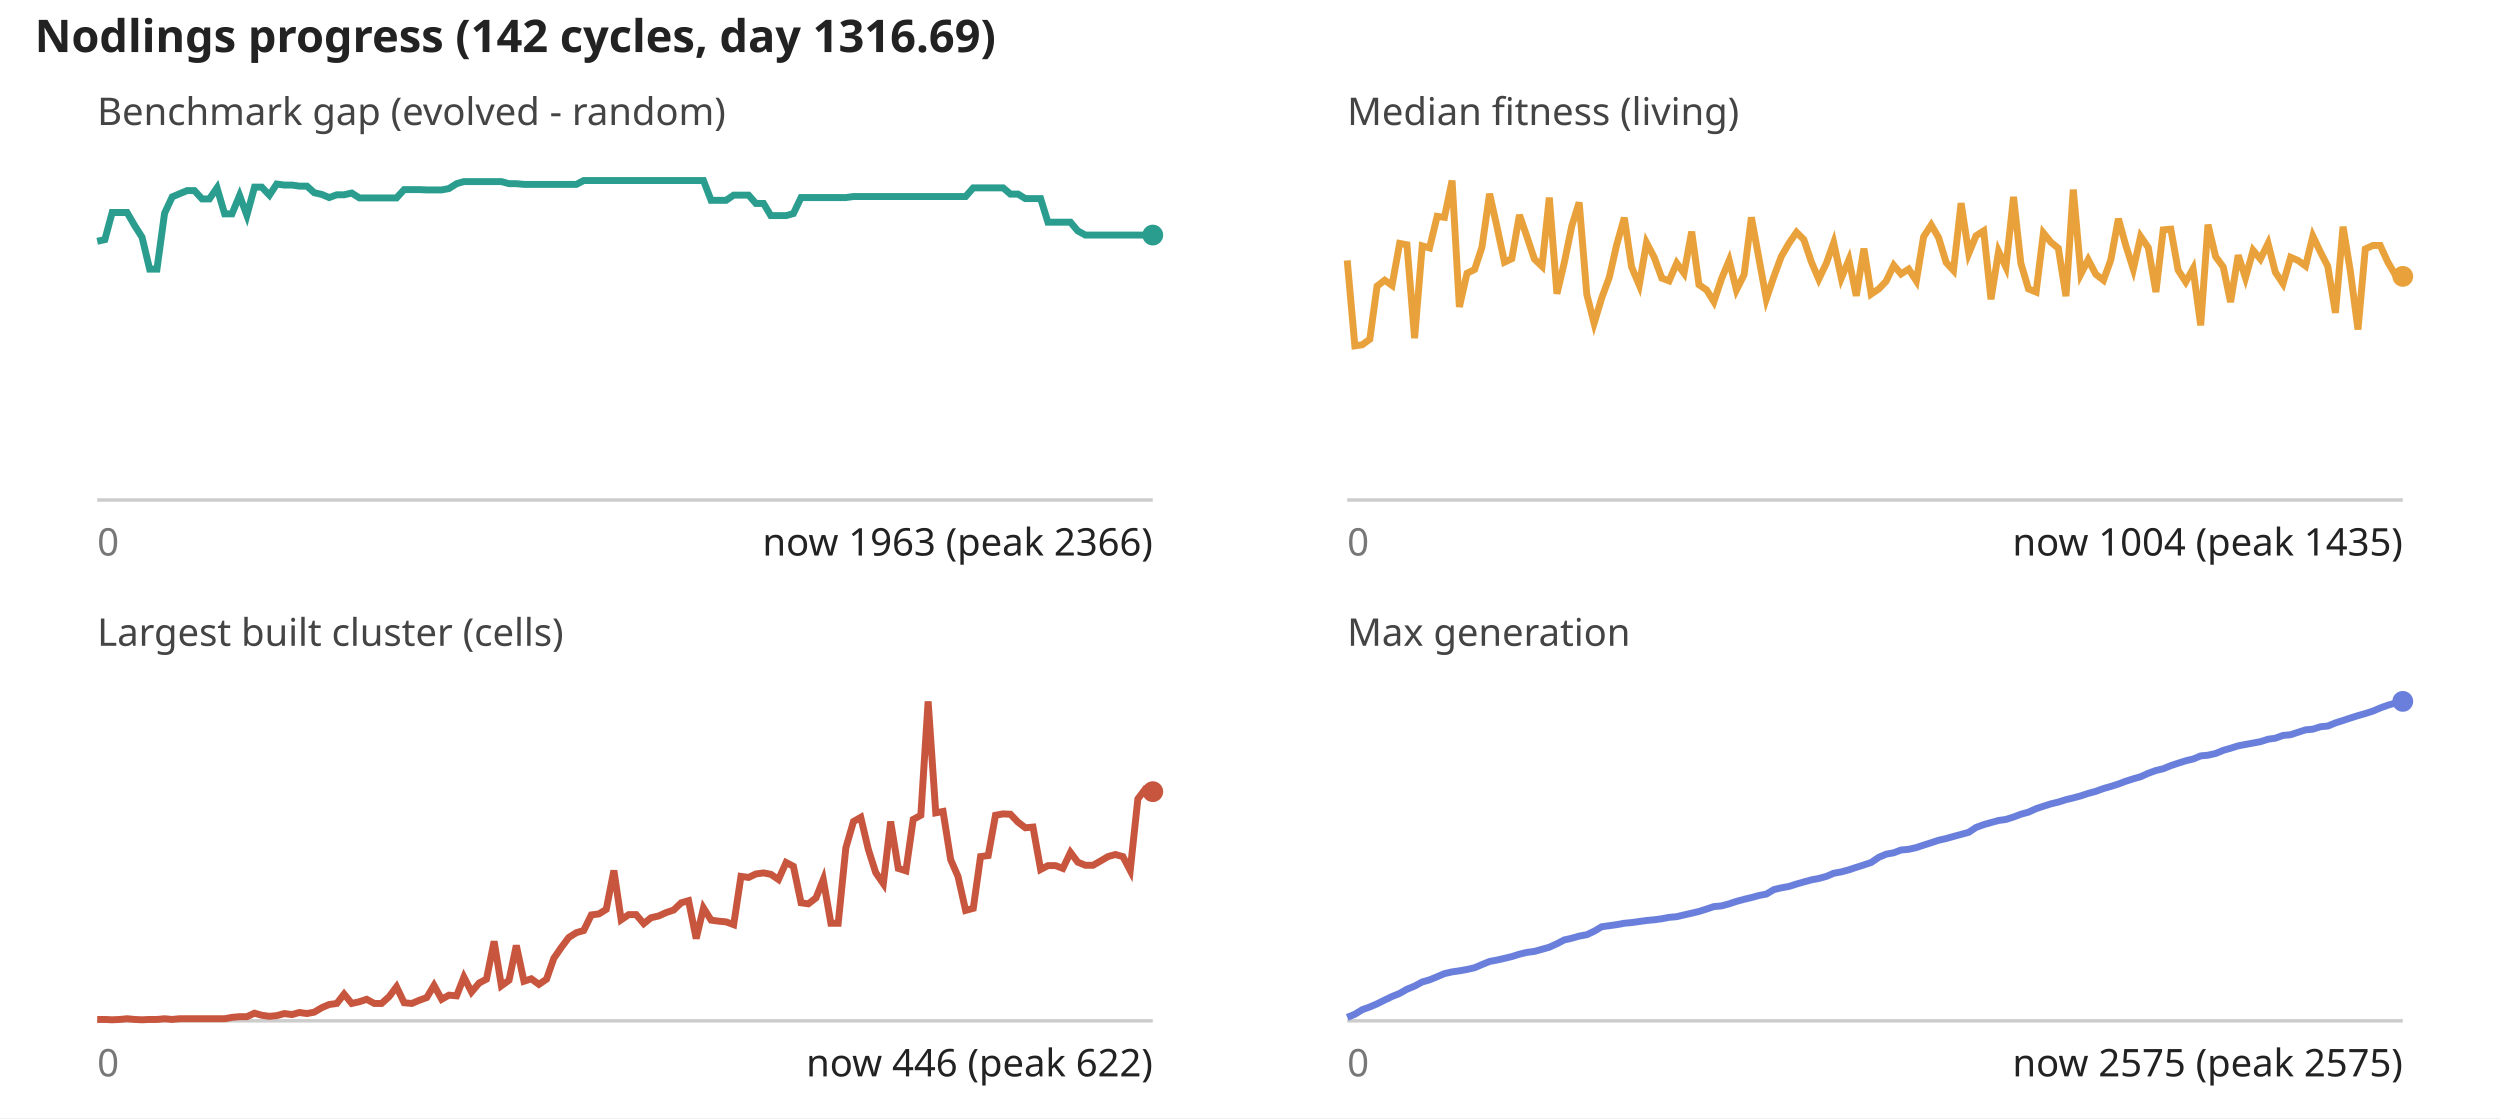
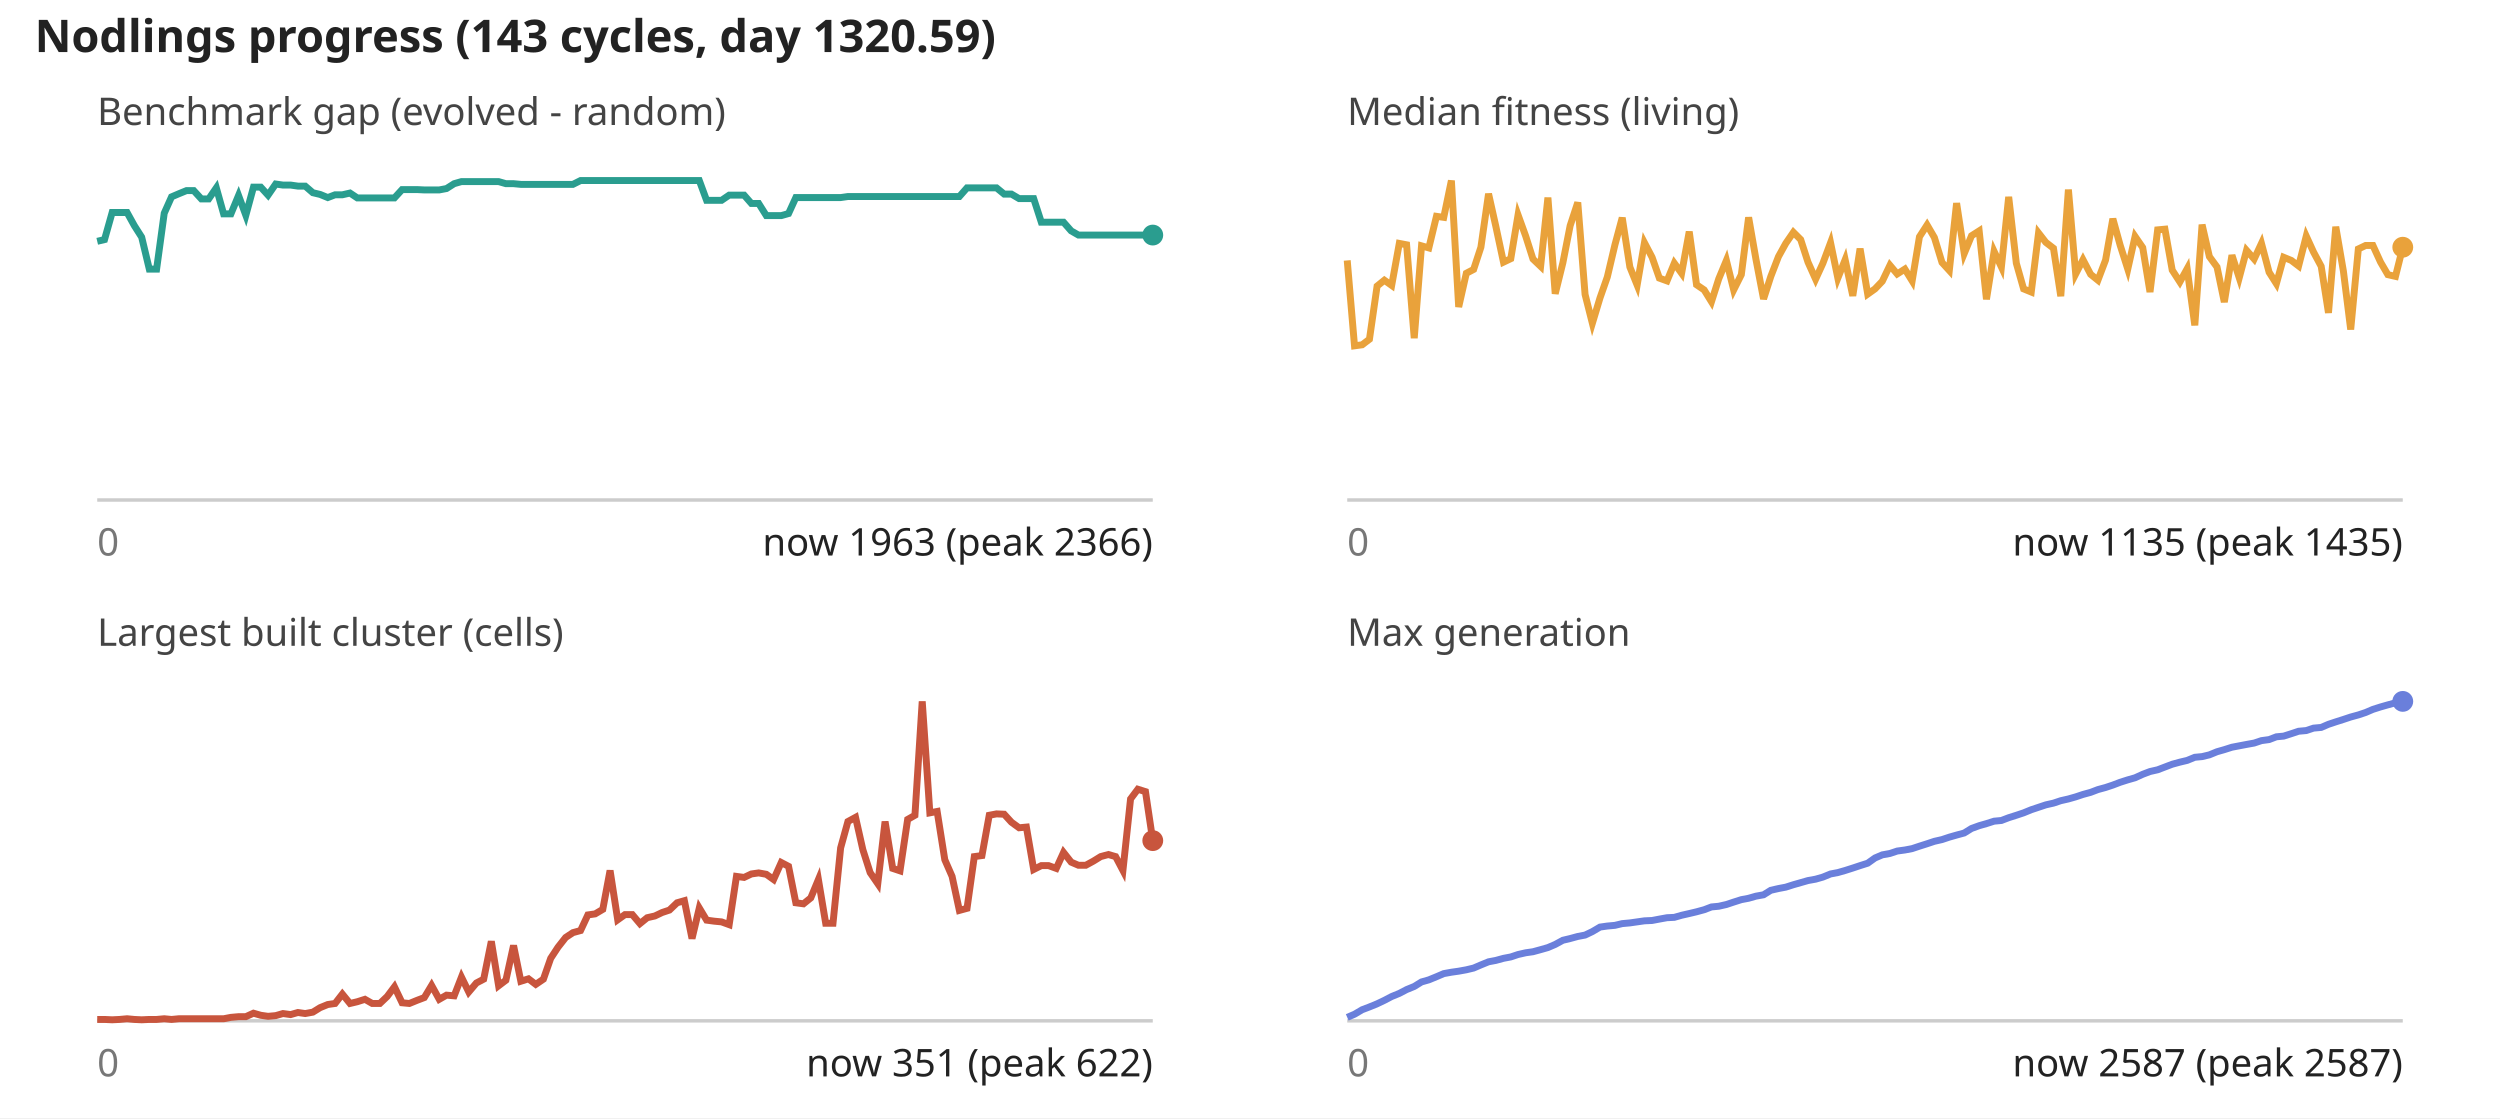
<svg xmlns="http://www.w3.org/2000/svg" viewBox="0 0 720 322" font-family="sans-serif" font-size="11">
  <rect width="100%" height="100%" fill="#fff" />
-   <text x="10" y="15" font-size="13" font-weight="bold" fill="#222">Nodlings progress (142 cycles, day 1316.69)</text>
+   <text x="10" y="15" font-size="13" font-weight="bold" fill="#222">Nodlings progress (143 cycles, day 1320.59)</text>
  <text x="28" y="36" fill="#444">Benchmark gap (evolved - random)</text>
  <line x1="28" y1="144" x2="332" y2="144" stroke="#ccc" />
-   <polyline fill="none" stroke="#2a9d8f" stroke-width="2" points="28.0,69.5 30.2,69.0 32.3,61.2 34.5,61.2 36.6,61.2 38.8,65.0 40.9,68.3 43.1,77.5 45.2,77.5 47.4,61.4 49.6,56.7 51.7,55.8 53.9,54.9 56.0,54.9 58.2,57.3 60.3,57.3 62.5,54.1 64.7,61.6 66.8,61.6 69.0,56.3 71.1,62.0 73.3,53.9 75.4,53.9 77.6,56.2 79.7,53.0 81.9,53.3 84.1,53.3 86.2,53.6 88.4,53.6 90.5,55.5 92.7,56.0 94.8,56.9 97.0,56.1 99.1,56.1 101.3,55.6 103.5,57.0 105.6,57.0 107.8,57.0 109.9,57.0 112.1,57.0 114.2,57.0 116.4,54.6 118.6,54.6 120.7,54.6 122.9,54.7 125.0,54.7 127.2,54.7 129.3,54.3 131.5,52.9 133.6,52.3 135.8,52.3 138.0,52.3 140.1,52.3 142.3,52.3 144.4,52.3 146.6,52.9 148.7,52.9 150.9,53.1 153.0,53.1 155.2,53.1 157.4,53.1 159.5,53.1 161.7,53.1 163.8,53.1 166.0,53.1 168.1,52.0 170.3,52.0 172.5,52.0 174.6,52.0 176.8,52.0 178.9,52.0 181.1,52.0 183.2,52.0 185.4,52.0 187.5,52.0 189.7,52.0 191.9,52.0 194.0,52.0 196.2,52.0 198.3,52.0 200.5,52.0 202.6,52.0 204.8,57.7 207.0,57.7 209.1,57.7 211.3,56.2 213.4,56.2 215.6,56.2 217.7,58.6 219.9,58.6 222.0,62.1 224.2,62.1 226.4,62.1 228.5,61.5 230.7,56.9 232.8,56.9 235.0,56.9 237.1,56.9 239.3,56.9 241.4,56.9 243.6,56.9 245.8,56.6 247.9,56.6 250.1,56.6 252.2,56.6 254.4,56.6 256.5,56.6 258.7,56.6 260.9,56.6 263.0,56.6 265.2,56.6 267.3,56.6 269.5,56.6 271.6,56.6 273.8,56.6 275.9,56.6 278.1,56.6 280.3,54.1 282.4,54.1 284.6,54.1 286.7,54.1 288.9,54.1 291.0,55.9 293.2,55.9 295.3,57.2 297.5,57.2 299.7,57.2 301.8,64.0 304.0,64.0 306.1,64.0 308.3,64.0 310.4,66.5 312.6,67.7 314.8,67.7 316.9,67.7 319.1,67.7 321.2,67.7 323.4,67.7 325.5,67.7 327.7,67.7 329.8,67.7 332.0,67.7" />
+   <polyline fill="none" stroke="#2a9d8f" stroke-width="2" points="28.0,69.5 30.1,69.0 32.3,61.2 34.4,61.2 36.6,61.2 38.7,65.0 40.8,68.3 43.0,77.5 45.1,77.5 47.3,61.4 49.4,56.7 51.5,55.8 53.7,54.9 55.8,54.9 58.0,57.3 60.1,57.3 62.3,54.1 64.4,61.6 66.5,61.6 68.7,56.3 70.8,62.0 73.0,53.9 75.1,53.9 77.2,56.2 79.4,53.0 81.5,53.3 83.7,53.3 85.8,53.6 87.9,53.6 90.1,55.5 92.2,56.0 94.4,56.9 96.5,56.1 98.6,56.1 100.8,55.6 102.9,57.0 105.1,57.0 107.2,57.0 109.4,57.0 111.5,57.0 113.6,57.0 115.8,54.6 117.9,54.6 120.1,54.6 122.2,54.7 124.3,54.7 126.5,54.7 128.6,54.3 130.8,52.9 132.9,52.3 135.0,52.3 137.2,52.3 139.3,52.3 141.5,52.3 143.6,52.3 145.7,52.9 147.9,52.9 150.0,53.1 152.2,53.1 154.3,53.1 156.5,53.1 158.6,53.1 160.7,53.1 162.9,53.1 165.0,53.1 167.2,52.0 169.3,52.0 171.4,52.0 173.6,52.0 175.7,52.0 177.9,52.0 180.0,52.0 182.1,52.0 184.3,52.0 186.4,52.0 188.6,52.0 190.7,52.0 192.8,52.0 195.0,52.0 197.1,52.0 199.3,52.0 201.4,52.0 203.5,57.7 205.7,57.7 207.8,57.7 210.0,56.2 212.1,56.2 214.3,56.2 216.4,58.6 218.5,58.6 220.7,62.1 222.8,62.1 225.0,62.1 227.1,61.5 229.2,56.9 231.4,56.9 233.5,56.9 235.7,56.9 237.8,56.9 239.9,56.9 242.1,56.9 244.2,56.6 246.4,56.6 248.5,56.6 250.6,56.6 252.8,56.6 254.9,56.6 257.1,56.6 259.2,56.6 261.4,56.6 263.5,56.6 265.6,56.6 267.8,56.6 269.9,56.6 272.1,56.6 274.2,56.6 276.3,56.6 278.5,54.1 280.6,54.1 282.8,54.1 284.9,54.1 287.0,54.1 289.2,55.9 291.3,55.9 293.5,57.2 295.6,57.2 297.7,57.2 299.9,64.0 302.0,64.0 304.2,64.0 306.3,64.0 308.5,66.5 310.6,67.7 312.7,67.7 314.9,67.7 317.0,67.7 319.2,67.7 321.3,67.7 323.4,67.7 325.6,67.7 327.7,67.7 329.9,67.7 332.0,67.7" />
  <circle cx="332.0" cy="67.7" r="3" fill="#2a9d8f" />
  <text x="28" y="160" fill="#777">0</text>
  <text x="332" y="160" text-anchor="end" fill="#222">now 1963 (peak 2366)</text>
  <text x="388" y="36" fill="#444">Median fitness (living)</text>
  <line x1="388" y1="144" x2="692" y2="144" stroke="#ccc" />
-   <polyline fill="none" stroke="#e9a23b" stroke-width="2" points="388.0,75.0 390.2,99.6 392.3,99.3 394.5,97.7 396.6,82.4 398.8,80.7 400.9,82.2 403.1,70.1 405.2,70.5 407.4,97.4 409.6,70.8 411.7,71.4 413.9,62.3 416.0,62.6 418.2,52.0 420.3,88.4 422.5,78.7 424.7,77.6 426.8,71.2 429.0,55.8 431.1,65.2 433.3,75.5 435.4,74.5 437.6,61.9 439.7,68.0 441.9,74.6 444.1,76.7 446.2,56.9 448.4,84.6 450.5,75.7 452.7,65.0 454.8,58.3 457.0,84.8 459.1,93.1 461.3,85.8 463.5,79.8 465.6,70.5 467.8,62.7 469.9,76.9 472.1,82.1 474.2,69.9 476.4,74.1 478.6,80.1 480.7,80.9 482.9,75.8 485.0,78.7 487.2,66.7 489.3,82.0 491.5,83.5 493.6,86.9 495.8,80.3 498.0,75.0 500.1,83.5 502.3,79.1 504.4,62.6 506.6,74.6 508.7,86.1 510.9,79.6 513.0,73.9 515.2,70.1 517.4,66.9 519.5,69.0 521.7,75.5 523.8,80.4 526.0,75.8 528.1,69.9 530.3,80.1 532.5,74.8 534.6,85.2 536.8,71.6 538.9,84.7 541.1,83.2 543.2,81.0 545.4,76.4 547.5,78.9 549.7,77.5 551.9,80.9 554.0,68.2 556.2,64.8 558.3,68.4 560.5,75.6 562.6,77.9 564.8,58.5 567.0,73.0 569.1,67.9 571.3,66.5 573.4,86.2 575.6,72.4 577.7,76.9 579.9,56.7 582.0,75.8 584.2,83.2 586.4,84.1 588.5,67.1 590.7,69.8 592.8,71.5 595.0,85.3 597.1,54.6 599.3,78.9 601.4,74.8 603.6,79.0 605.8,80.7 607.9,74.9 610.1,63.0 612.2,70.6 614.4,77.5 616.5,68.1 618.7,71.3 620.9,84.1 623.0,66.2 625.2,66.0 627.3,77.8 629.5,81.2 631.6,77.4 633.8,93.7 635.9,64.7 638.1,73.9 640.3,76.9 642.4,87.0 644.6,73.5 646.7,80.0 648.9,72.1 651.0,74.6 653.2,70.1 655.3,78.4 657.5,81.7 659.7,74.1 661.8,75.0 664.0,76.6 666.1,68.0 668.3,72.6 670.4,76.7 672.6,90.1 674.8,65.3 676.9,78.1 679.1,94.9 681.2,71.7 683.4,70.7 685.5,70.7 687.7,75.5 689.8,79.1 692.0,79.6" />
-   <circle cx="692.0" cy="79.6" r="3" fill="#e9a23b" />
+   <polyline fill="none" stroke="#e9a23b" stroke-width="2" points="388.0,75.0 390.1,99.6 392.3,99.3 394.4,97.7 396.6,82.4 398.7,80.7 400.8,82.2 403.0,70.1 405.1,70.5 407.3,97.4 409.4,70.8 411.5,71.4 413.7,62.3 415.8,62.6 418.0,52.0 420.1,88.4 422.3,78.7 424.4,77.6 426.5,71.2 428.7,55.8 430.8,65.2 433.0,75.5 435.1,74.5 437.2,61.9 439.4,68.0 441.5,74.6 443.7,76.7 445.8,56.9 447.9,84.6 450.1,75.7 452.2,65.0 454.4,58.3 456.5,84.8 458.6,93.1 460.8,85.8 462.9,79.8 465.1,70.5 467.2,62.7 469.4,76.9 471.5,82.1 473.6,69.9 475.8,74.1 477.9,80.1 480.1,80.9 482.2,75.8 484.3,78.7 486.5,66.7 488.6,82.0 490.8,83.5 492.9,86.9 495.0,80.3 497.2,75.0 499.3,83.5 501.5,79.1 503.6,62.6 505.7,74.6 507.9,86.1 510.0,79.6 512.2,73.9 514.3,70.1 516.5,66.9 518.6,69.0 520.7,75.5 522.9,80.4 525.0,75.8 527.2,69.9 529.3,80.1 531.4,74.8 533.6,85.2 535.7,71.6 537.9,84.7 540.0,83.2 542.1,81.0 544.3,76.4 546.4,78.9 548.6,77.5 550.7,80.9 552.8,68.2 555.0,64.8 557.1,68.4 559.3,75.6 561.4,77.9 563.5,58.5 565.7,73.0 567.8,67.9 570.0,66.5 572.1,86.2 574.3,72.4 576.4,76.9 578.5,56.7 580.7,75.8 582.8,83.2 585.0,84.1 587.1,67.1 589.2,69.8 591.4,71.5 593.5,85.3 595.7,54.6 597.8,78.9 599.9,74.8 602.1,79.0 604.2,80.7 606.4,74.9 608.5,63.0 610.6,70.6 612.8,77.5 614.9,68.1 617.1,71.3 619.2,84.1 621.4,66.2 623.5,66.0 625.6,77.8 627.8,81.2 629.9,77.4 632.1,93.7 634.2,64.7 636.3,73.9 638.5,76.9 640.6,87.0 642.8,73.5 644.9,80.0 647.0,72.1 649.2,74.6 651.3,70.1 653.5,78.4 655.6,81.7 657.7,74.1 659.9,75.0 662.0,76.6 664.2,68.0 666.3,72.6 668.5,76.7 670.6,90.1 672.7,65.3 674.9,78.1 677.0,94.9 679.2,71.7 681.3,70.7 683.4,70.7 685.6,75.5 687.7,79.1 689.9,79.6 692.0,71.2" />
+   <circle cx="692.0" cy="71.2" r="3" fill="#e9a23b" />
  <text x="388" y="160" fill="#777">0</text>
-   <text x="692" y="160" text-anchor="end" fill="#222">now 1004 (peak 1435)</text>
+   <text x="692" y="160" text-anchor="end" fill="#222">now 1135 (peak 1435)</text>
  <text x="28" y="186" fill="#444">Largest built cluster (cells)</text>
  <line x1="28" y1="294" x2="332" y2="294" stroke="#ccc" />
-   <polyline fill="none" stroke="#c8553d" stroke-width="2" points="28.0,293.6 30.2,293.6 32.3,293.7 34.5,293.6 36.6,293.4 38.8,293.6 40.9,293.7 43.1,293.6 45.2,293.6 47.4,293.4 49.6,293.6 51.7,293.4 53.9,293.4 56.0,293.4 58.2,293.4 60.3,293.4 62.5,293.4 64.7,293.4 66.8,293.0 69.0,292.8 71.1,292.8 73.3,291.8 75.4,292.4 77.6,292.7 79.7,292.5 81.9,291.9 84.1,292.2 86.2,291.6 88.4,291.9 90.5,291.5 92.7,290.2 94.8,289.3 97.0,289.0 99.1,286.3 101.3,289.0 103.5,288.5 105.6,287.8 107.8,289.0 109.9,289.0 112.1,287.0 114.2,284.2 116.4,288.8 118.6,289.0 120.7,288.1 122.9,287.3 125.0,283.8 127.2,287.8 129.3,286.6 131.5,286.8 133.6,281.4 135.8,285.7 138.0,283.1 140.1,282.0 142.3,271.1 144.4,283.9 146.6,282.3 148.7,272.3 150.9,282.6 153.0,281.9 155.2,283.5 157.4,282.0 159.5,276.0 161.7,272.8 163.8,270.0 166.0,268.6 168.1,268.0 170.3,263.5 172.5,263.2 174.6,261.9 176.8,250.7 178.9,264.9 181.1,263.4 183.2,263.4 185.4,266.0 187.5,264.3 189.7,263.8 191.9,262.8 194.0,262.1 196.2,260.0 198.3,259.4 200.5,270.3 202.6,261.5 204.8,265.0 207.0,265.3 209.1,265.5 211.3,266.3 213.4,252.4 215.6,252.7 217.7,251.7 219.9,251.4 222.0,251.8 224.2,253.3 226.4,248.4 228.5,249.5 230.7,260.0 232.8,260.3 235.0,258.6 237.1,253.3 239.3,265.9 241.4,265.9 243.6,244.2 245.8,236.6 247.9,235.4 250.1,244.7 252.2,251.3 254.4,254.5 256.5,236.6 258.7,250.1 260.9,250.8 263.0,236.0 265.2,234.8 267.3,202.0 269.5,234.1 271.6,233.7 273.8,247.6 275.9,252.4 278.1,262.2 280.3,261.6 282.4,246.7 284.6,246.4 286.7,234.8 288.9,234.4 291.0,234.5 293.2,236.8 295.3,238.4 297.5,238.2 299.7,250.4 301.8,249.3 304.0,249.3 306.1,250.1 308.3,245.5 310.4,248.3 312.6,249.2 314.8,249.2 316.9,248.0 319.1,246.7 321.2,246.1 323.4,246.7 325.5,250.7 327.7,230.1 329.8,227.3 332.0,228.0" />
-   <circle cx="332.0" cy="228.0" r="3" fill="#c8553d" />
+   <polyline fill="none" stroke="#c8553d" stroke-width="2" points="28.0,293.6 30.1,293.6 32.3,293.7 34.4,293.6 36.6,293.4 38.7,293.6 40.8,293.7 43.0,293.6 45.1,293.6 47.3,293.4 49.4,293.6 51.5,293.4 53.7,293.4 55.8,293.4 58.0,293.4 60.1,293.4 62.3,293.4 64.4,293.4 66.5,293.0 68.7,292.8 70.8,292.8 73.0,291.8 75.1,292.4 77.2,292.7 79.4,292.5 81.5,291.9 83.7,292.2 85.8,291.6 87.9,291.9 90.1,291.5 92.2,290.2 94.4,289.3 96.5,289.0 98.6,286.3 100.8,289.0 102.9,288.5 105.1,287.8 107.2,289.0 109.4,289.0 111.5,287.0 113.6,284.2 115.8,288.8 117.9,289.0 120.1,288.1 122.2,287.3 124.3,283.8 126.5,287.8 128.6,286.6 130.8,286.8 132.9,281.4 135.0,285.7 137.2,283.1 139.3,282.0 141.5,271.1 143.6,283.9 145.7,282.3 147.9,272.3 150.0,282.6 152.2,281.9 154.3,283.5 156.5,282.0 158.6,276.0 160.7,272.8 162.9,270.0 165.0,268.6 167.2,268.0 169.3,263.5 171.4,263.2 173.6,261.9 175.7,250.7 177.9,264.9 180.0,263.4 182.1,263.4 184.3,266.0 186.4,264.3 188.6,263.8 190.7,262.8 192.8,262.1 195.0,260.0 197.1,259.4 199.3,270.3 201.4,261.5 203.5,265.0 205.7,265.3 207.8,265.5 210.0,266.3 212.1,252.4 214.3,252.7 216.4,251.7 218.5,251.4 220.7,251.8 222.8,253.3 225.0,248.4 227.1,249.5 229.2,260.0 231.4,260.3 233.5,258.6 235.7,253.3 237.8,265.9 239.9,265.9 242.1,244.2 244.2,236.6 246.4,235.4 248.5,244.7 250.6,251.3 252.8,254.5 254.9,236.6 257.1,250.1 259.2,250.8 261.4,236.0 263.5,234.8 265.6,202.0 267.8,234.1 269.9,233.7 272.1,247.6 274.2,252.4 276.3,262.2 278.5,261.6 280.6,246.7 282.8,246.4 284.9,234.8 287.0,234.4 289.2,234.5 291.3,236.8 293.5,238.4 295.6,238.2 297.7,250.4 299.9,249.3 302.0,249.3 304.2,250.1 306.3,245.5 308.5,248.3 310.6,249.2 312.7,249.2 314.9,248.0 317.0,246.7 319.2,246.1 321.3,246.7 323.4,250.7 325.6,230.1 327.7,227.3 329.9,228.0 332.0,242.1" />
+   <circle cx="332.0" cy="242.1" r="3" fill="#c8553d" />
  <text x="28" y="310" fill="#777">0</text>
-   <text x="332" y="310" text-anchor="end" fill="#222">now 446 (peak 622)</text>
+   <text x="332" y="310" text-anchor="end" fill="#222">now 351 (peak 622)</text>
  <text x="388" y="186" fill="#444">Max generation</text>
  <line x1="388" y1="294" x2="692" y2="294" stroke="#ccc" />
-   <polyline fill="none" stroke="#6a7fdb" stroke-width="2" points="388.0,293.0 390.2,292.1 392.3,290.8 394.5,290.0 396.6,289.1 398.8,288.0 400.9,287.0 403.1,286.1 405.2,284.9 407.4,284.0 409.6,282.8 411.7,282.2 413.9,281.3 416.0,280.4 418.2,279.9 420.3,279.6 422.5,279.2 424.7,278.7 426.8,277.8 429.0,276.9 431.1,276.5 433.3,276.0 435.4,275.5 437.6,274.8 439.7,274.3 441.9,274.0 444.1,273.4 446.2,272.8 448.4,271.8 450.5,270.7 452.7,270.2 454.8,269.6 457.0,269.2 459.1,268.2 461.3,266.9 463.5,266.6 465.6,266.3 467.8,265.9 469.9,265.7 472.1,265.4 474.2,265.1 476.4,264.9 478.6,264.6 480.7,264.2 482.9,264.0 485.0,263.5 487.2,263.0 489.3,262.5 491.5,261.8 493.6,261.1 495.8,260.9 498.0,260.3 500.1,259.6 502.3,259.0 504.4,258.5 506.6,257.9 508.7,257.5 510.9,256.2 513.0,255.7 515.2,255.3 517.4,254.6 519.5,254.0 521.7,253.4 523.8,253.0 526.0,252.4 528.1,251.5 530.3,251.1 532.5,250.5 534.6,249.8 536.8,249.1 538.9,248.4 541.1,246.9 543.2,246.0 545.4,245.6 547.5,244.8 549.7,244.6 551.9,244.1 554.0,243.4 556.2,242.7 558.3,242.0 560.5,241.5 562.6,240.9 564.8,240.3 567.0,239.7 569.1,238.3 571.3,237.5 573.4,236.9 575.6,236.3 577.7,236.0 579.9,235.3 582.0,234.5 584.2,233.9 586.4,232.9 588.5,232.2 590.7,231.5 592.8,231.0 595.0,230.3 597.1,229.8 599.3,229.2 601.4,228.5 603.6,227.9 605.8,227.1 607.9,226.5 610.1,225.8 612.2,225.0 614.4,224.3 616.5,223.7 618.7,222.7 620.9,221.9 623.0,221.4 625.2,220.5 627.3,219.8 629.5,219.1 631.6,218.6 633.8,217.7 635.9,217.5 638.1,217.0 640.3,216.1 642.4,215.5 644.6,214.8 646.7,214.4 648.9,214.0 651.0,213.6 653.2,212.9 655.3,212.6 657.5,211.8 659.7,211.6 661.8,210.9 664.0,210.2 666.1,210.0 668.3,209.3 670.4,209.1 672.6,208.2 674.8,207.5 676.9,206.8 679.1,206.1 681.2,205.5 683.4,204.8 685.5,203.9 687.7,203.1 689.8,202.5 692.0,202.0" />
+   <polyline fill="none" stroke="#6a7fdb" stroke-width="2" points="388.0,293.0 390.1,292.1 392.3,290.8 394.4,290.0 396.6,289.1 398.7,288.1 400.8,287.0 403.0,286.1 405.1,285.0 407.3,284.1 409.4,282.8 411.5,282.2 413.7,281.3 415.8,280.4 418.0,280.0 420.1,279.7 422.3,279.3 424.4,278.8 426.5,277.9 428.7,277.0 430.8,276.6 433.0,276.0 435.1,275.6 437.2,274.9 439.4,274.4 441.5,274.1 443.7,273.5 445.8,272.9 447.9,272.0 450.1,270.8 452.2,270.3 454.4,269.7 456.5,269.3 458.6,268.3 460.8,267.0 462.9,266.7 465.1,266.5 467.2,266.0 469.4,265.8 471.5,265.5 473.6,265.2 475.8,265.1 477.9,264.7 480.1,264.3 482.2,264.2 484.3,263.6 486.5,263.1 488.6,262.6 490.8,262.0 492.9,261.2 495.0,261.0 497.2,260.5 499.3,259.8 501.5,259.1 503.6,258.7 505.7,258.1 507.9,257.7 510.0,256.4 512.2,255.9 514.3,255.5 516.5,254.8 518.6,254.2 520.7,253.6 522.9,253.2 525.0,252.6 527.2,251.7 529.3,251.3 531.4,250.7 533.6,250.0 535.7,249.3 537.9,248.6 540.0,247.1 542.1,246.2 544.3,245.8 546.4,245.1 548.6,244.8 550.7,244.4 552.8,243.7 555.0,243.0 557.1,242.3 559.3,241.8 561.4,241.1 563.5,240.5 565.7,239.9 567.8,238.6 570.0,237.8 572.1,237.2 574.3,236.5 576.4,236.3 578.5,235.5 580.7,234.8 582.8,234.1 585.0,233.2 587.1,232.5 589.2,231.8 591.4,231.3 593.5,230.6 595.7,230.1 597.8,229.5 599.9,228.8 602.1,228.2 604.2,227.4 606.4,226.8 608.5,226.1 610.6,225.3 612.8,224.6 614.9,224.0 617.1,223.0 619.2,222.2 621.4,221.7 623.5,220.9 625.6,220.1 627.8,219.5 629.9,219.0 632.1,218.1 634.2,217.9 636.3,217.4 638.5,216.5 640.6,215.9 642.8,215.2 644.9,214.8 647.0,214.4 649.2,214.0 651.3,213.3 653.5,213.0 655.6,212.2 657.7,212.0 659.9,211.3 662.0,210.6 664.2,210.4 666.3,209.7 668.5,209.5 670.6,208.6 672.7,207.9 674.9,207.2 677.0,206.5 679.2,205.9 681.3,205.2 683.4,204.3 685.6,203.6 687.7,203.0 689.9,202.4 692.0,202.0" />
  <circle cx="692.0" cy="202.0" r="3" fill="#6a7fdb" />
  <text x="388" y="310" fill="#777">0</text>
-   <text x="692" y="310" text-anchor="end" fill="#222">now 2575 (peak 2575)</text>
+   <text x="692" y="310" text-anchor="end" fill="#222">now 2587 (peak 2587)</text>
</svg>
